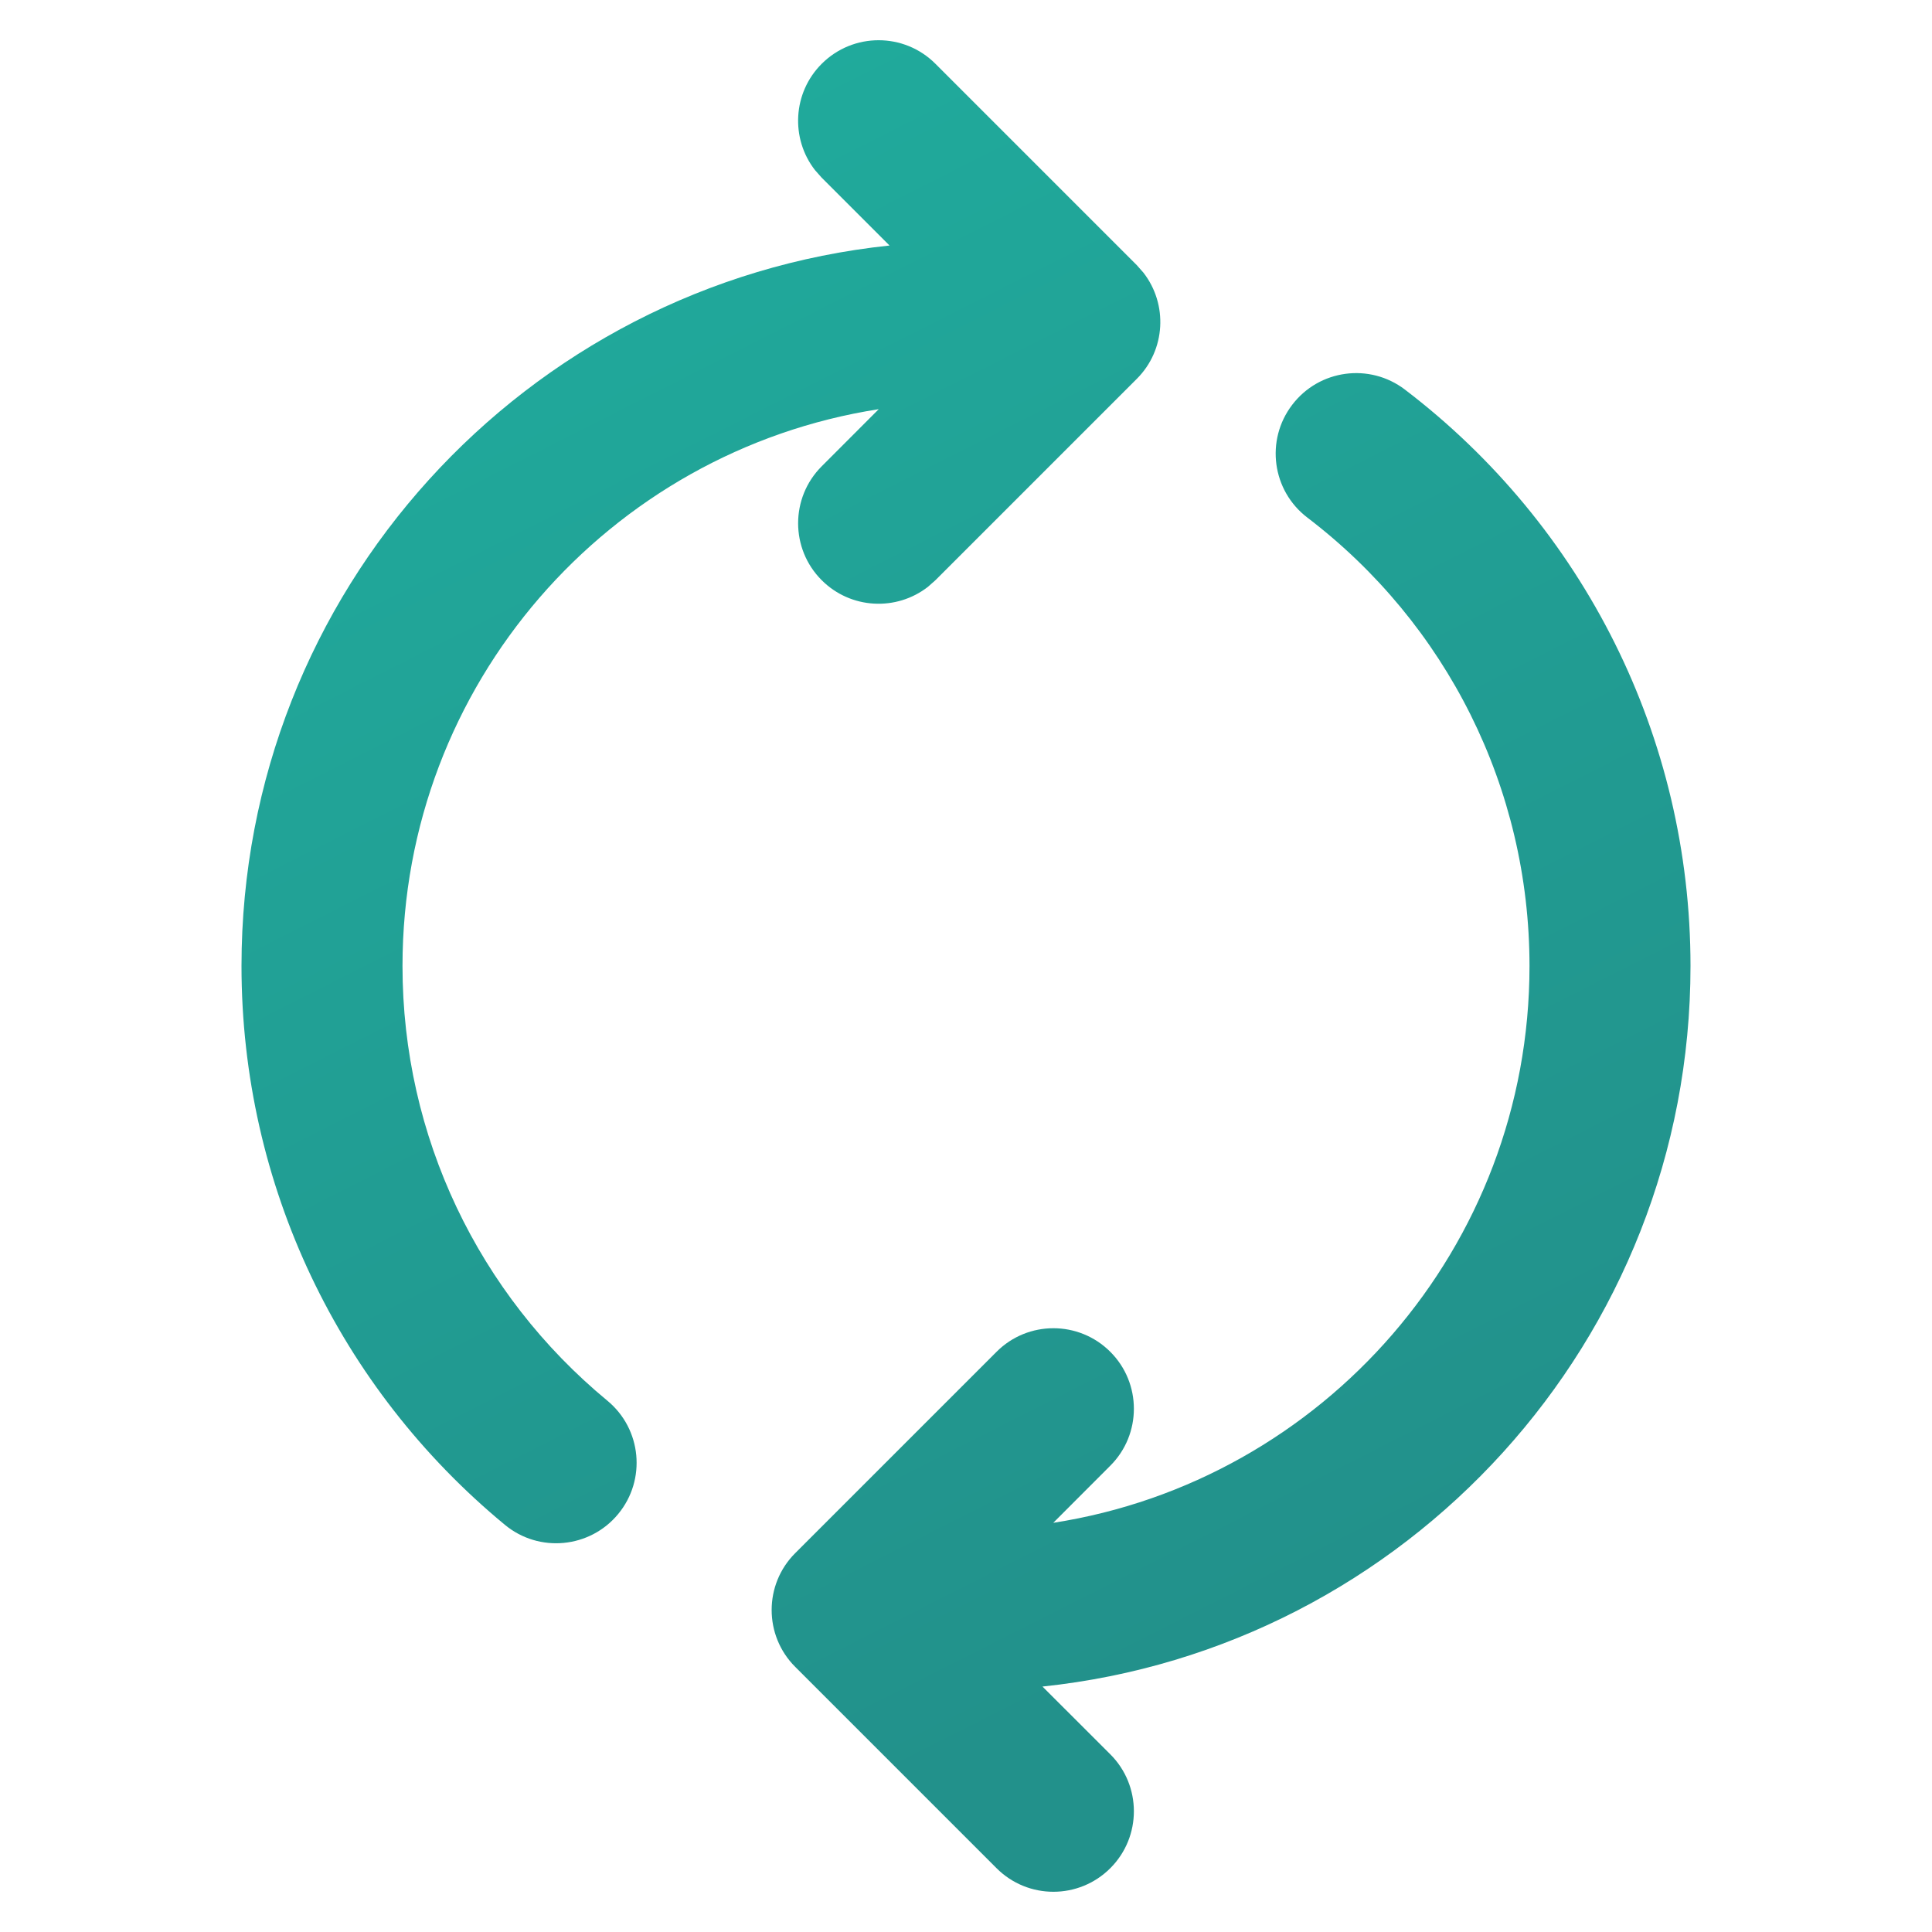
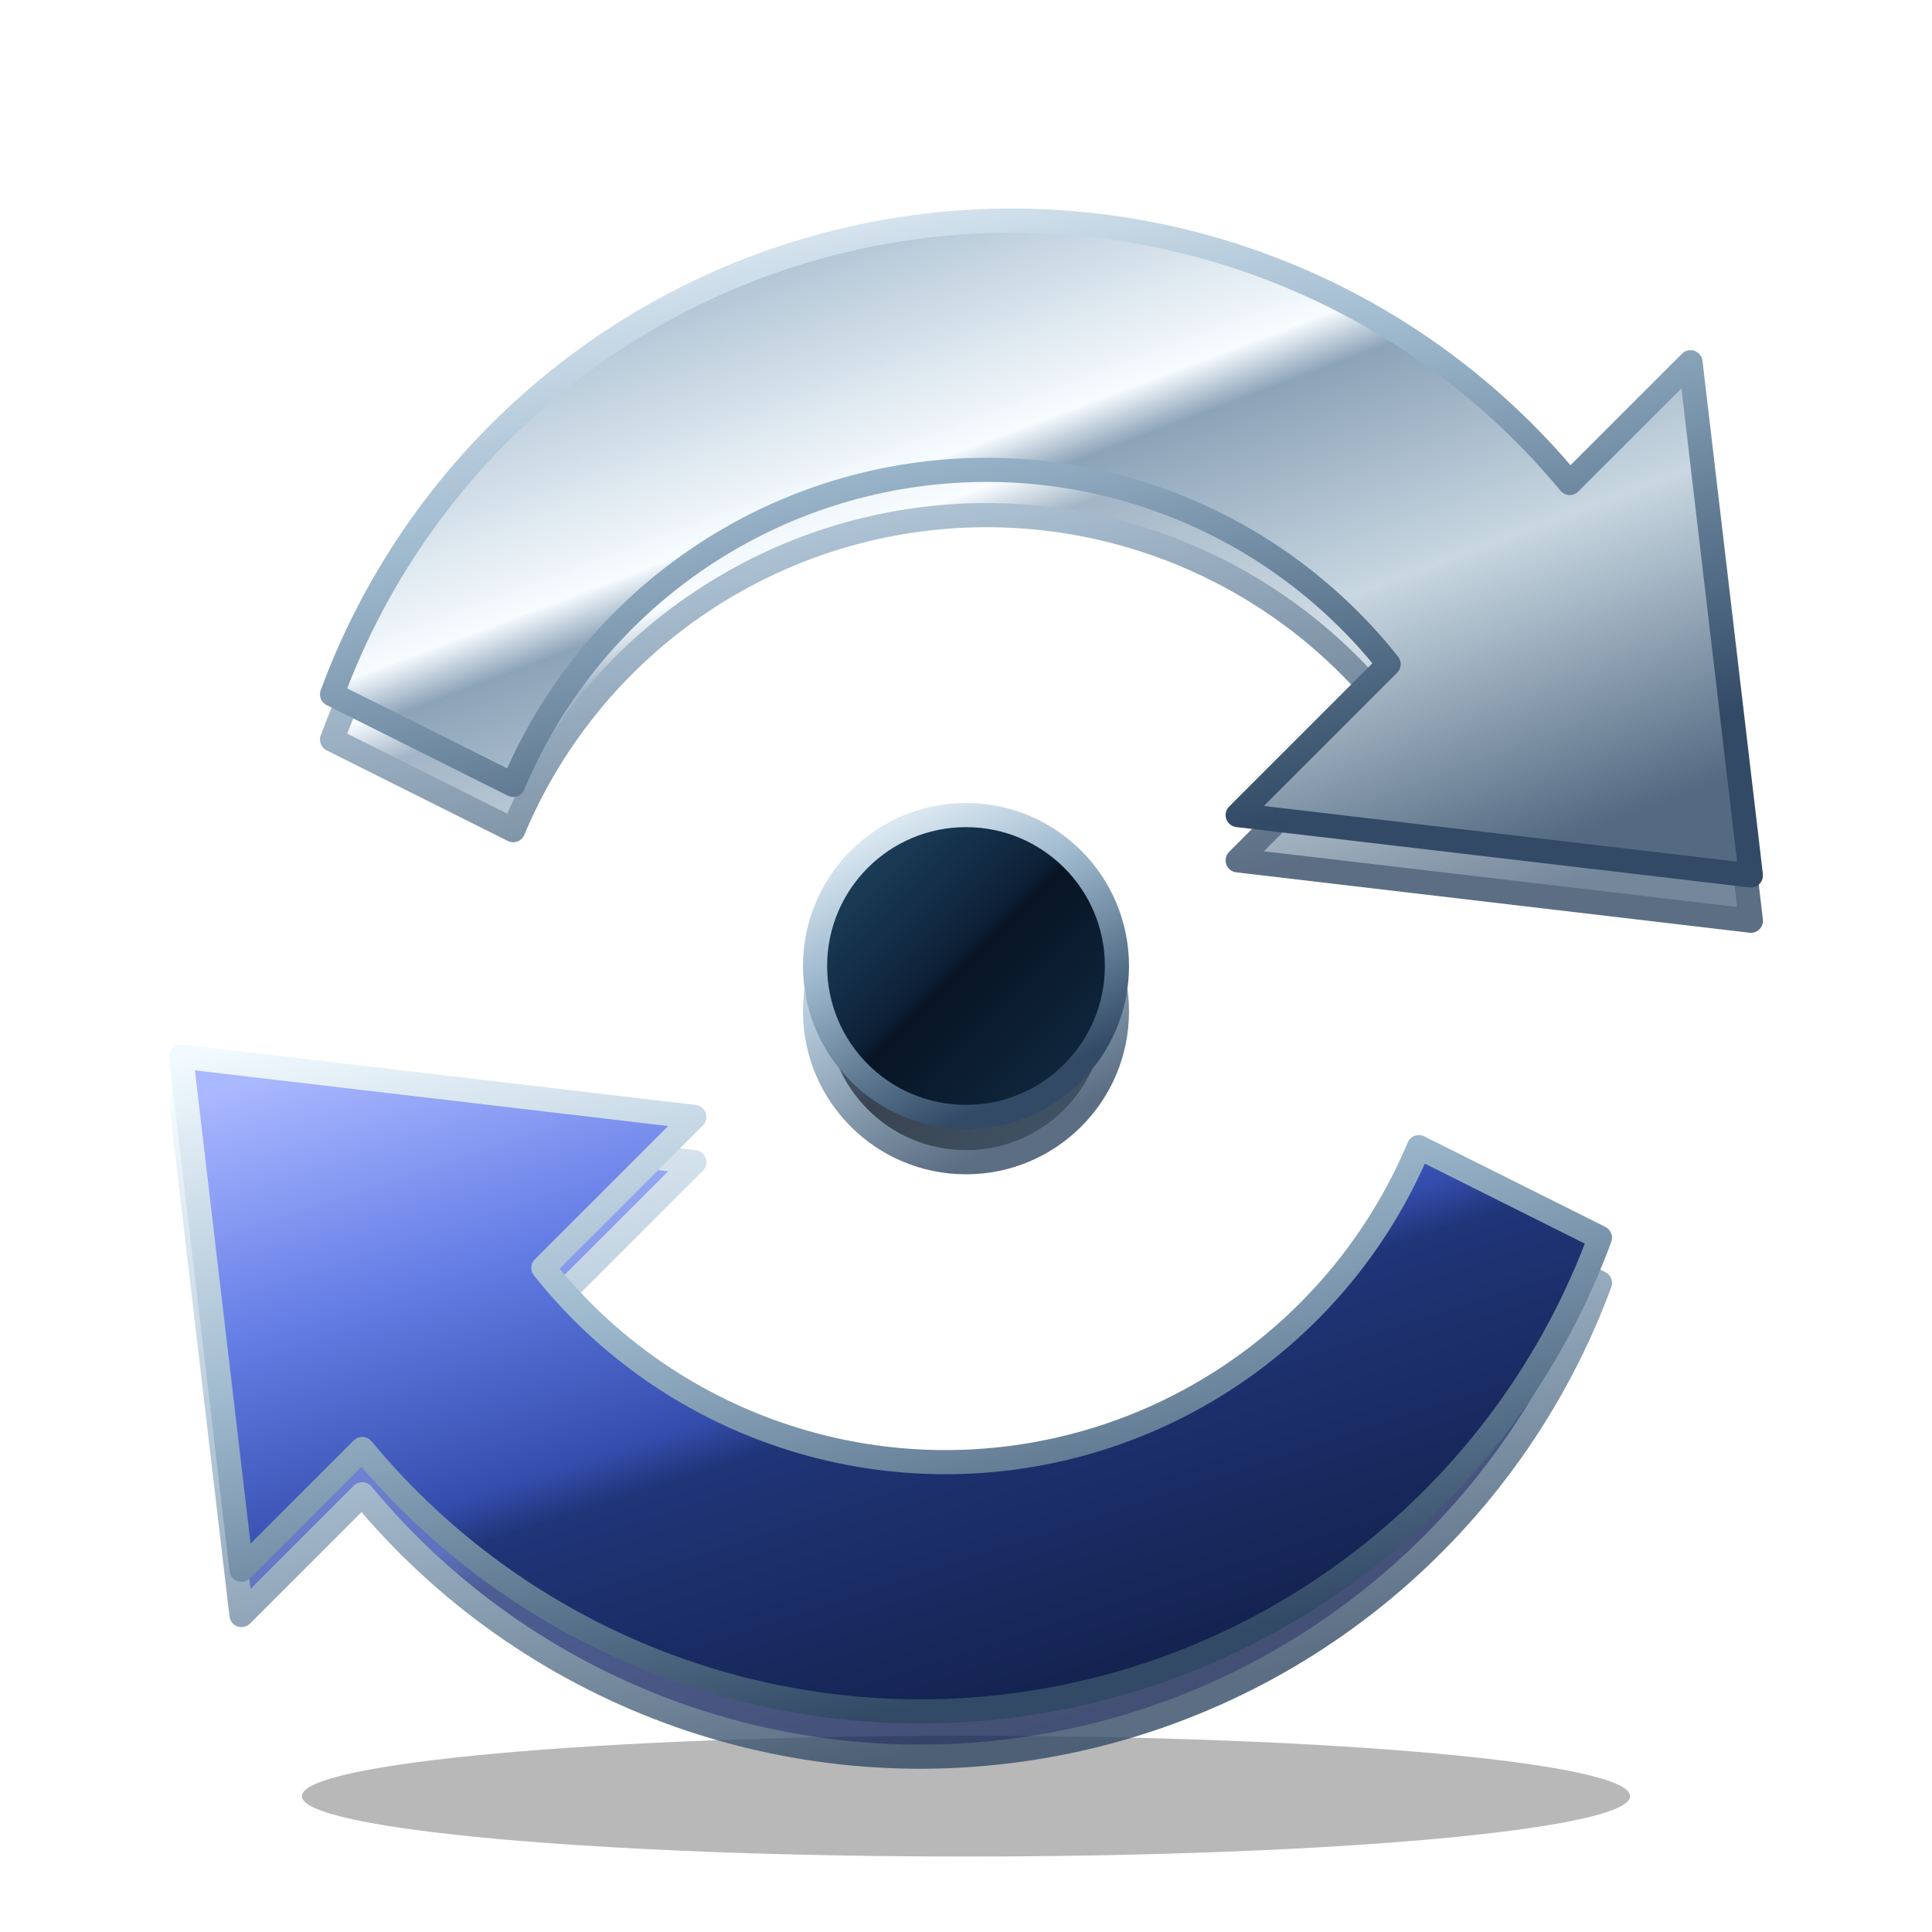
- <svg xmlns="http://www.w3.org/2000/svg" width="24" height="24" viewBox="0 0 24 24" fill="none">
-   <path d="M16.052 5.029C15.717 5.468 15.801 6.095 16.241 6.43C17.968 7.747 19 9.787 19 12C19 15.497 16.435 18.396 13.084 18.917L13.793 18.207C14.183 17.817 14.183 17.183 13.793 16.793C13.402 16.402 12.769 16.402 12.379 16.793L9.879 19.293C9.488 19.683 9.488 20.317 9.879 20.707L12.379 23.207C12.769 23.598 13.402 23.598 13.793 23.207C14.183 22.817 14.183 22.183 13.793 21.793L12.95 20.951C17.474 20.476 21 16.65 21 12C21 9.156 19.671 6.531 17.453 4.84C17.014 4.505 16.387 4.589 16.052 5.029ZM14.121 3.293L11.621 0.793C11.231 0.402 10.598 0.402 10.207 0.793C9.847 1.153 9.819 1.721 10.124 2.113L10.207 2.207L11.05 3.05C6.526 3.524 3 7.35 3 12C3 14.72 4.215 17.243 6.272 18.942C6.697 19.294 7.328 19.233 7.679 18.808C8.031 18.382 7.971 17.752 7.545 17.4C5.944 16.077 5 14.117 5 12C5 8.503 7.565 5.604 10.916 5.083L10.207 5.793C9.817 6.183 9.817 6.817 10.207 7.207C10.568 7.568 11.135 7.595 11.527 7.29L11.621 7.207L14.121 4.707C14.482 4.347 14.509 3.779 14.204 3.387L14.121 3.293Z" fill="url(#paint0_linear_72095_10728)" />
+ <svg xmlns="http://www.w3.org/2000/svg" width="64" height="64" viewBox="0 0 64 64">
  <defs>
-     <linearGradient id="paint0_linear_72095_10728" x1="16.8" y1="19.475" x2="7.2" y2="0.5" gradientUnits="userSpaceOnUse">
-       <stop stop-color="#22918B" />
-       <stop offset="1" stop-color="#20AC9D" />
+     <linearGradient id="silver" x1="0" y1="0" x2=".8" y2="1">
+       <stop stop-color="#FCFEFF" />
+       <stop offset=".19" stop-color="#B0C4D4" />
+       <stop offset=".43" stop-color="#F7FCFF" />
+       <stop offset=".48" stop-color="#8CA3B8" />
+       <stop offset=".7" stop-color="#C8D7E1" />
+       <stop offset="1" stop-color="#536A82" />
+     </linearGradient>
+     <linearGradient id="edge" x2=".5" y2="1">
+       <stop stop-color="#F2FAFF" />
+       <stop offset=".44" stop-color="#9DB8CD" />
+       <stop offset="1" stop-color="#324A65" />
+     </linearGradient>
+     <linearGradient id="blue" x1=".1" y1="0" x2=".8" y2="1">
+       <stop stop-color="#AAB8FF" />
+       <stop offset=".26" stop-color="#657EE6" />
+       <stop offset=".5" stop-color="#344DAD" />
+       <stop offset=".55" stop-color="#203578" />
+       <stop offset="1" stop-color="#101D43" />
+     </linearGradient>
+     <linearGradient id="red" x2=".6" y2="1">
+       <stop stop-color="#FFB9C3" />
+       <stop offset=".26" stop-color="#E9536D" />
+       <stop offset=".52" stop-color="#AE203F" />
+       <stop offset="1" stop-color="#4C1126" />
+     </linearGradient>
+     <linearGradient id="glass" x2="1" y2="1">
+       <stop stop-color="#244C69" />
+       <stop offset=".45" stop-color="#0D2239" />
+       <stop offset=".5" stop-color="#071424" />
+       <stop offset="1" stop-color="#132F48" />
+     </linearGradient>
+     <linearGradient id="green" x2=".5" y2="1">
+       <stop stop-color="#AEEDD9" />
+       <stop offset=".5" stop-color="#399E85" />
+       <stop offset="1" stop-color="#123E38" />
+     </linearGradient>
+     <linearGradient id="amber" x2=".5" y2="1">
+       <stop stop-color="#FFF3C7" />
+       <stop offset=".4" stop-color="#D7A34A" />
+       <stop offset="1" stop-color="#75511D" />
    </linearGradient>
  </defs>
+   <ellipse cx="32" cy="59.5" rx="22" ry="2" fill="#000" opacity=".28" />
+   <g transform="translate(0 1.5)" opacity=".8">
+     <path d="M11 23A24 24 0 0 1 52 16L56 12 58 29 41 27 46 22A17 17 0 0 0 17 26Z" fill="url(#silver)" stroke="url(#edge)" stroke-width="0.8" stroke-linejoin="round" />
+     <path d="M53 41A24 24 0 0 1 12 48L8 52 6 35 23 37 18 42A17 17 0 0 0 47 38Z" fill="url(#blue)" stroke="url(#edge)" stroke-width="0.8" stroke-linejoin="round" />
+     <circle cx="32" cy="32" r="5" fill="url(#glass)" stroke="url(#edge)" stroke-width="0.8" />
+   </g>
+   <g>
+     <path d="M11 23A24 24 0 0 1 52 16L56 12 58 29 41 27 46 22A17 17 0 0 0 17 26Z" fill="url(#silver)" stroke="url(#edge)" stroke-width="0.8" stroke-linejoin="round" />
+     <path d="M53 41A24 24 0 0 1 12 48L8 52 6 35 23 37 18 42A17 17 0 0 0 47 38Z" fill="url(#blue)" stroke="url(#edge)" stroke-width="0.8" stroke-linejoin="round" />
+     <circle cx="32" cy="32" r="5" fill="url(#glass)" stroke="url(#edge)" stroke-width="0.8" />
+   </g>
</svg>
